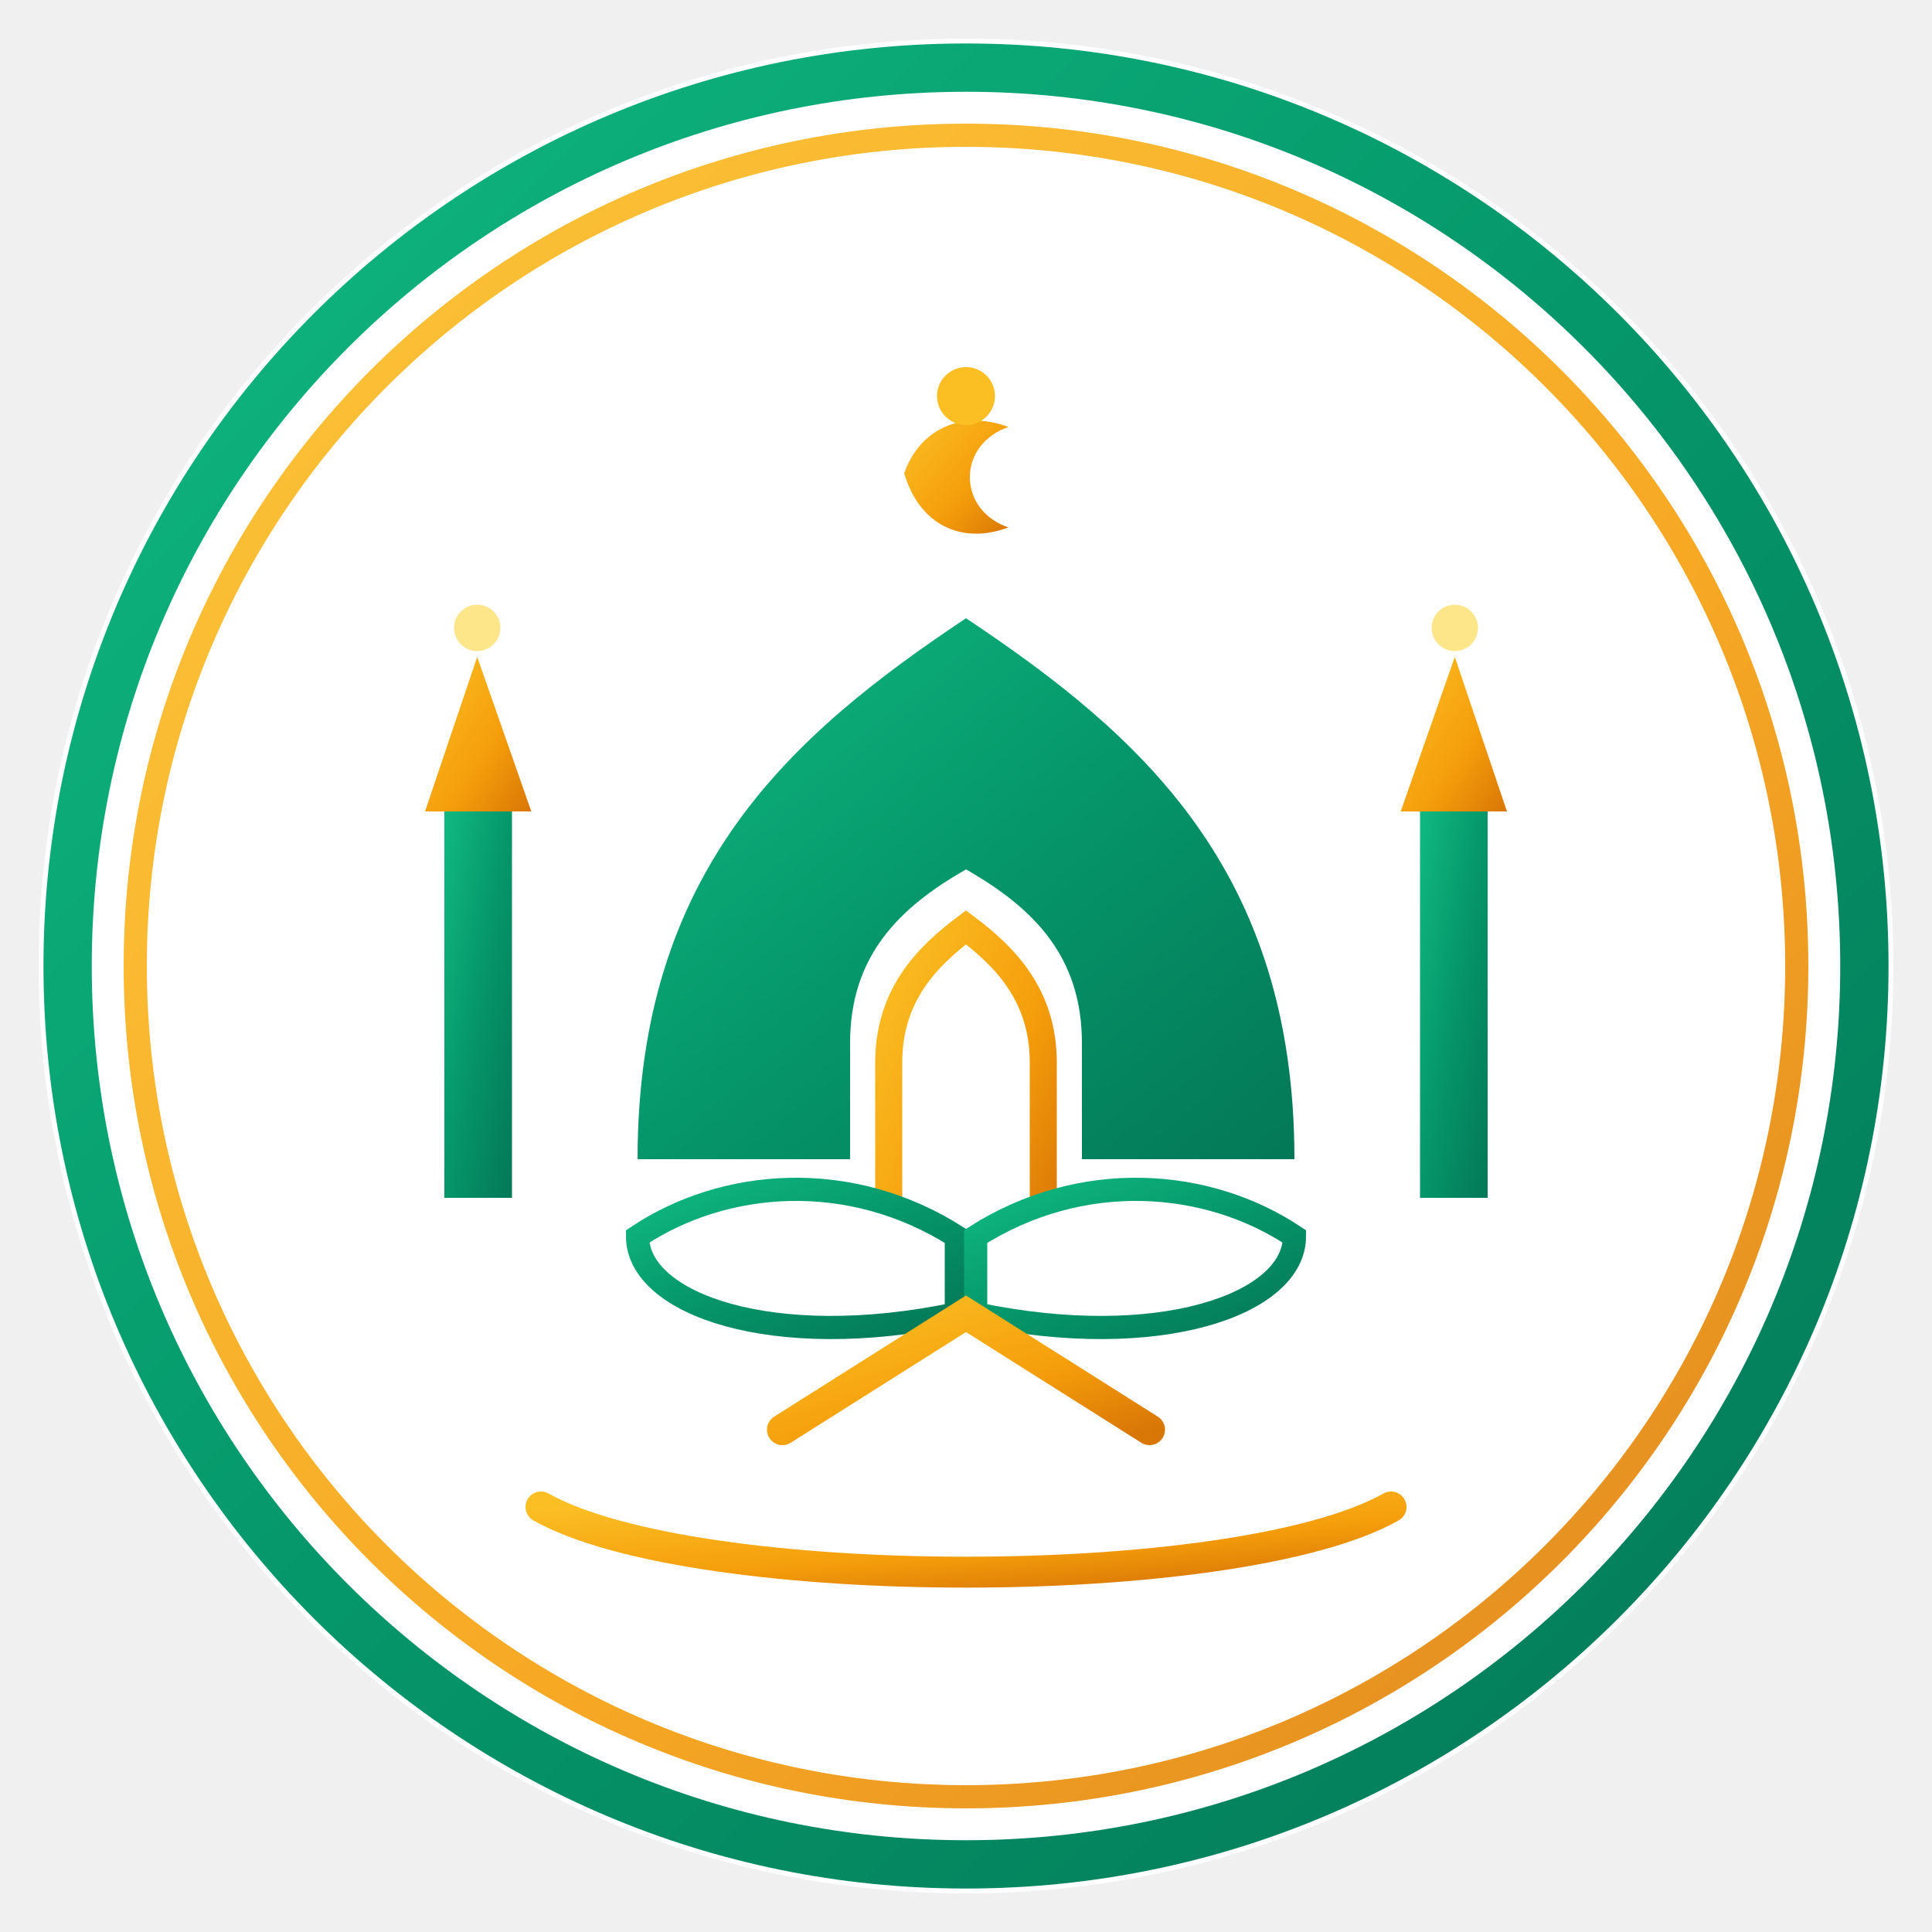
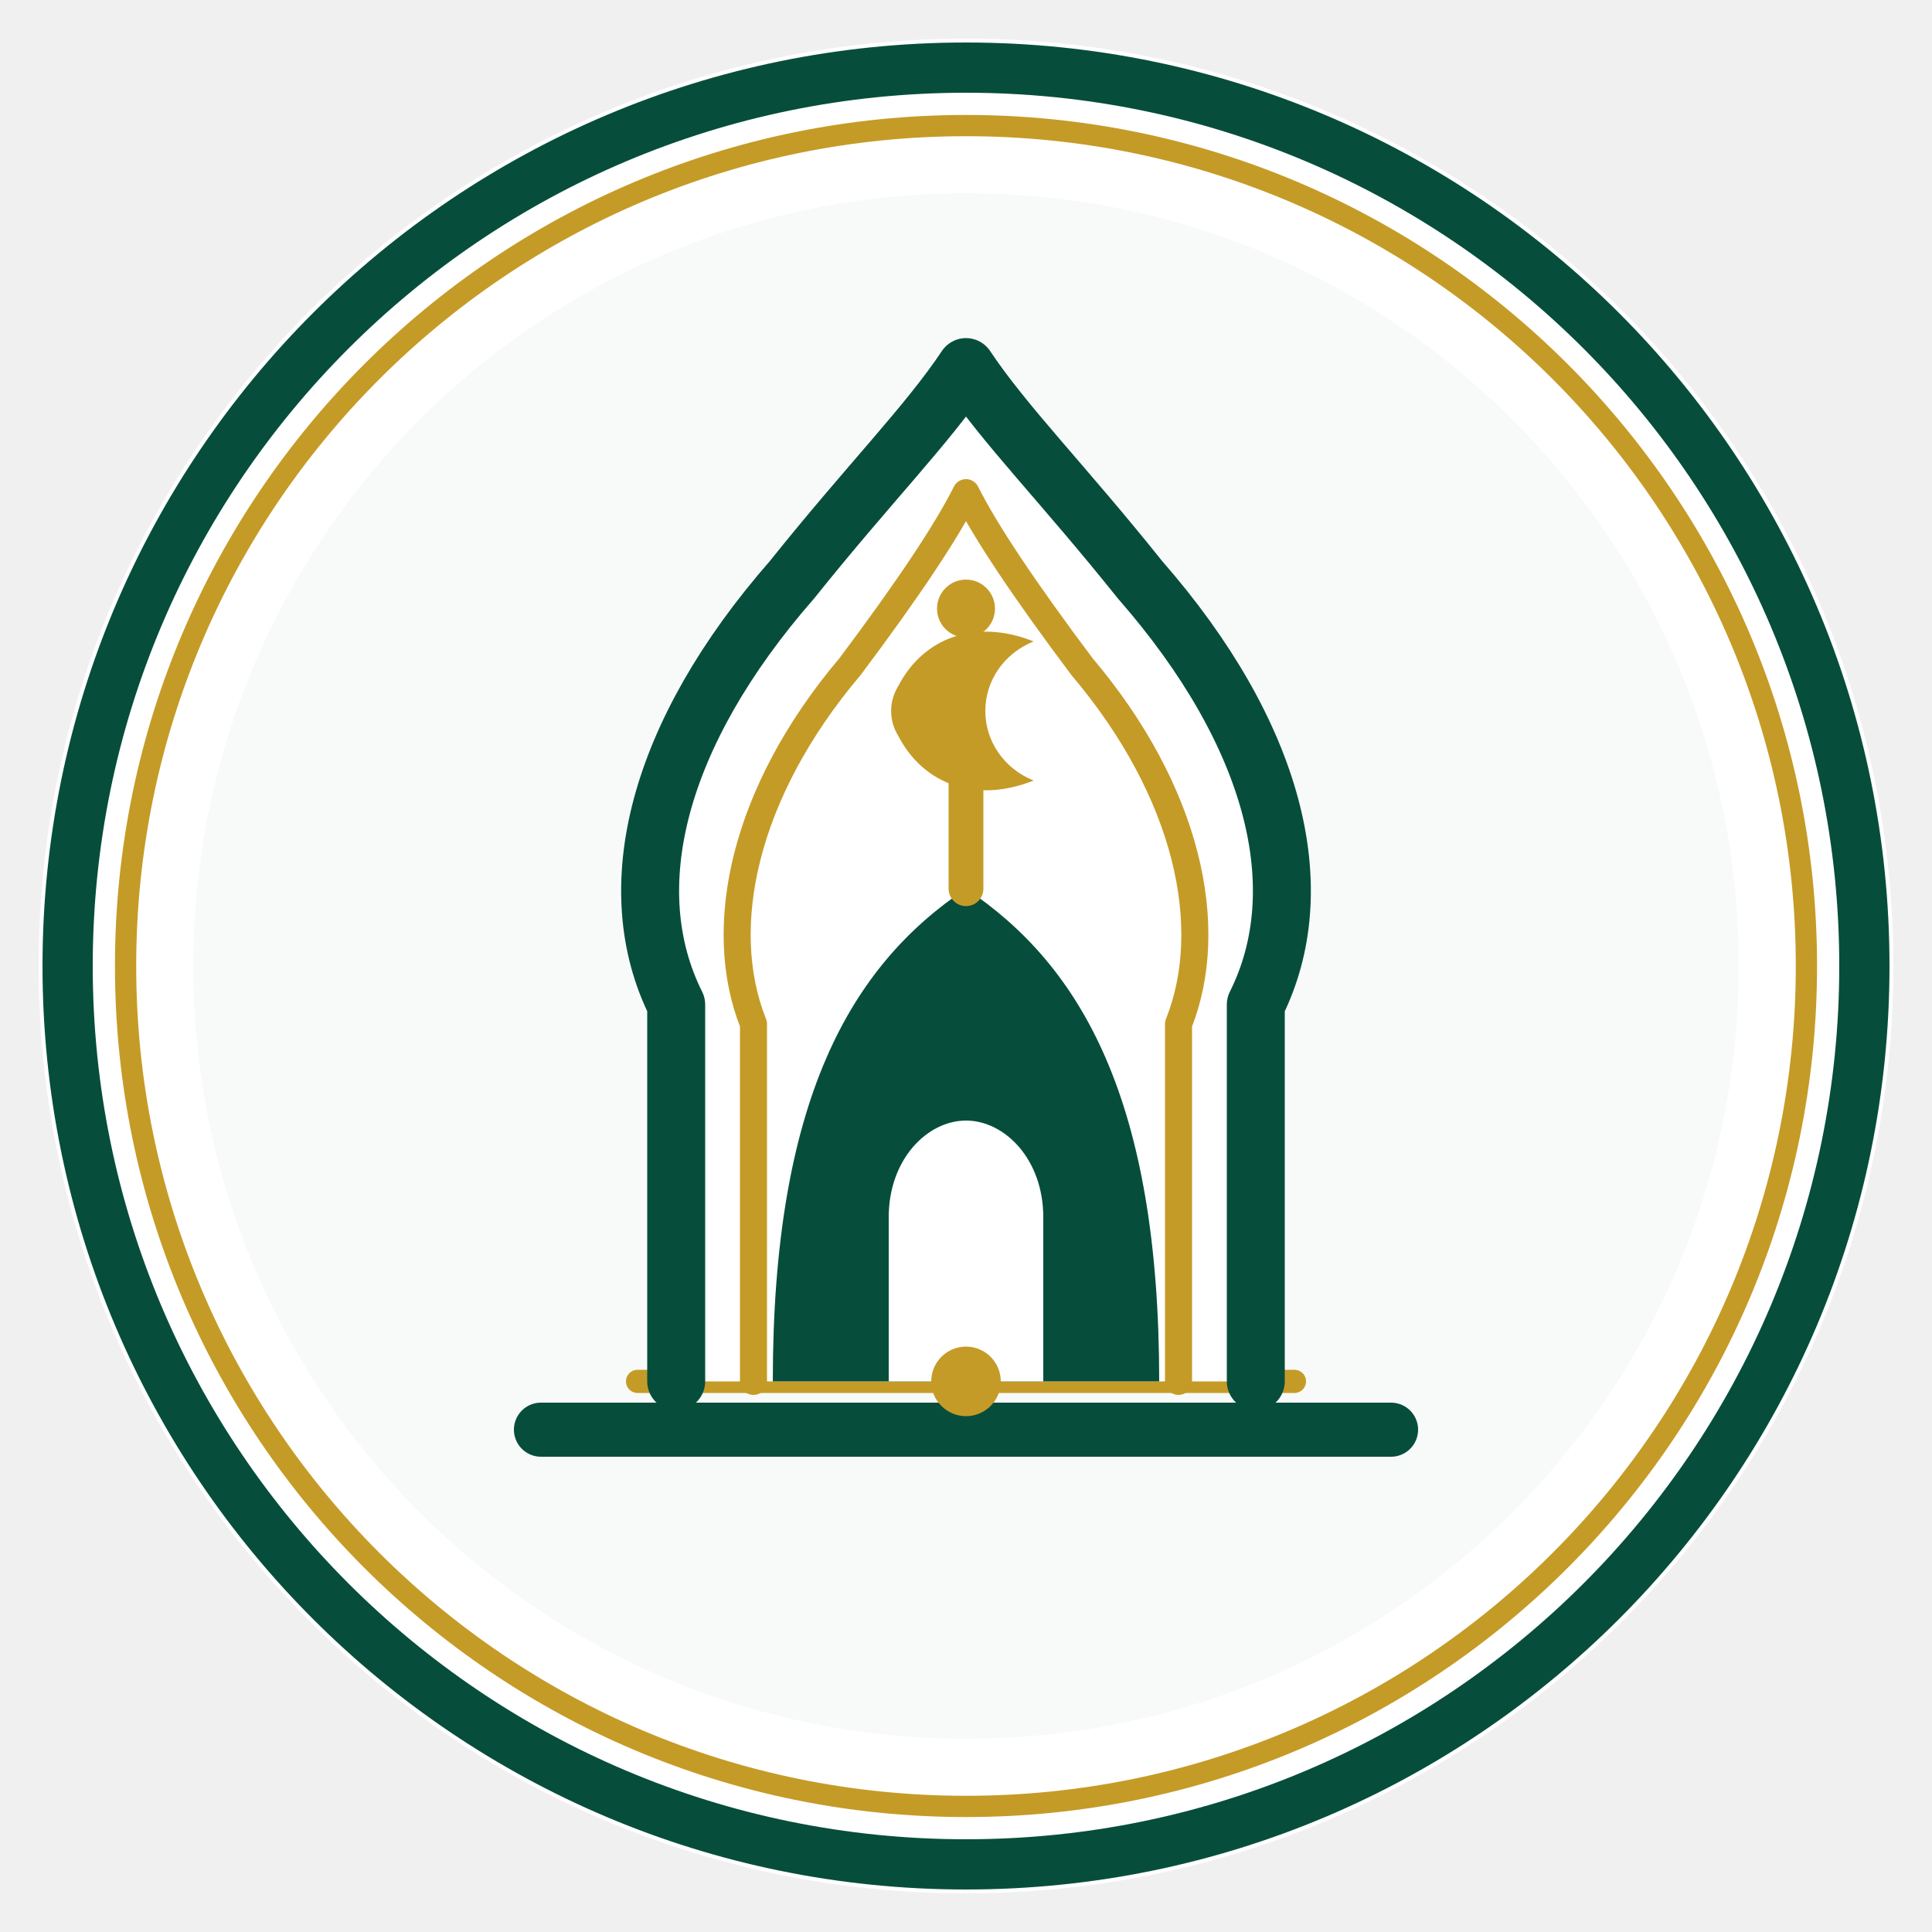
<svg xmlns="http://www.w3.org/2000/svg" width="512" height="512" viewBox="0 0 100 100" fill="none">
-   <defs>
-     <linearGradient id="sealEmerald" x1="0%" y1="0%" x2="100%" y2="100%">
-       <stop offset="0%" stop-color="#10b981" />
-       <stop offset="50%" stop-color="#059669" />
-       <stop offset="100%" stop-color="#047857" />
-     </linearGradient>
-     <linearGradient id="sealGold" x1="0%" y1="0%" x2="100%" y2="100%">
-       <stop offset="0%" stop-color="#fbbf24" />
-       <stop offset="60%" stop-color="#f59e0b" />
-       <stop offset="100%" stop-color="#d97706" />
-     </linearGradient>
-   </defs>
  <circle cx="50" cy="50" r="48" fill="#ffffff" />
-   <circle cx="50" cy="50" r="46.5" stroke="url(#sealEmerald)" stroke-width="2.5" />
-   <circle cx="50" cy="50" r="43" stroke="url(#sealGold)" stroke-width="1.2" stroke-opacity="0.9" />
-   <path d="M 33 60 C 33 45, 41 38, 50 32 C 59 38, 67 45, 67 60 Z" fill="url(#sealEmerald)" />
-   <line x1="50" y1="32" x2="50" y2="25" stroke="url(#sealGold)" stroke-width="2" stroke-linecap="round" />
-   <path d="M 46.8 24.5 C 47.6 22.2 49.8 21.2 52.2 22.1 C 51 22.5 50.2 23.5 50.2 24.7 C 50.2 25.9 51 26.9 52.2 27.3 C 49.8 28.2 47.6 27.2 46.8 24.5 Z" fill="url(#sealGold)" />
-   <circle cx="50" cy="20.5" r="1.5" fill="#fbbf24" />
-   <path d="M 23 62 L 23 42 L 26.5 42 L 26.5 62 Z" fill="url(#sealEmerald)" />
-   <line x1="21.5" y1="42" x2="28" y2="42" stroke="url(#sealGold)" stroke-width="1.6" stroke-linecap="round" />
-   <path d="M 22 42 L 24.7 34 L 27.5 42 Z" fill="url(#sealGold)" />
-   <circle cx="24.7" cy="32.5" r="1.2" fill="#fde68a" />
-   <path d="M 73.5 62 L 73.5 42 L 77 42 L 77 62 Z" fill="url(#sealEmerald)" />
-   <line x1="72" y1="42" x2="78.5" y2="42" stroke="url(#sealGold)" stroke-width="1.6" stroke-linecap="round" />
-   <path d="M 72.5 42 L 75.3 34 L 78 42 Z" fill="url(#sealGold)" />
-   <circle cx="75.3" cy="32.5" r="1.2" fill="#fde68a" />
-   <path d="M 44 65 L 44 54 C 44 49.5, 46.5 47, 50 45 C 53.5 47, 56 49.5, 56 54 L 56 65 Z" fill="#ffffff" />
-   <path d="M 46 65 L 46 55 C 46 51.5, 48 49.5, 50 48 C 52 49.5, 54 51.5, 54 55 L 54 65" stroke="url(#sealGold)" stroke-width="1.4" fill="none" stroke-linecap="round" />
-   <path d="M 49.5 64 C 44 60.5, 37.5 61, 33 64 C 33 67.5, 40 70, 49.5 68 Z" fill="#ffffff" stroke="url(#sealEmerald)" stroke-width="1.2" />
-   <path d="M 50.5 64 C 56 60.5, 62.5 61, 67 64 C 67 67.5, 60 70, 50.5 68 Z" fill="#ffffff" stroke="url(#sealEmerald)" stroke-width="1.2" />
-   <path d="M 40.5 74 L 50 68 L 59.5 74" stroke="url(#sealGold)" stroke-width="1.6" stroke-linecap="round" fill="none" />
-   <path d="M 28 78 C 36 82.5, 64 82.5, 72 78" stroke="url(#sealGold)" stroke-width="1.6" stroke-linecap="round" fill="none" />
+   <circle cx="50" cy="50" r="46.5" stroke="#064e3b" stroke-width="2.6" />
+   <circle cx="50" cy="50" r="43.5" stroke="#c59b27" stroke-width="1.1" />
+   <circle cx="50" cy="50" r="40" fill="#f8faf9" />
+   <line x1="28" y1="74" x2="72" y2="74" stroke="#064e3b" stroke-width="2.8" stroke-linecap="round" />
+   <line x1="33" y1="71.5" x2="67" y2="71.5" stroke="#c59b27" stroke-width="1.2" stroke-linecap="round" />
+   <path d="M 35 71.5 L 35 52 C 32 46, 34 38, 41 30 C 45 25, 48 22, 50 19 C 52 22, 55 25, 59 30 C 66 38, 68 46, 65 52 L 65 71.5" stroke="#064e3b" stroke-width="3" stroke-linejoin="round" stroke-linecap="round" fill="#ffffff" />
+   <path d="M 39 71.5 L 39 53 C 37 48, 38.5 41, 44 34.5 C 47 30.5, 49 27.5, 50 25.5 C 51 27.5, 53 30.5, 56 34.5 C 61.5 41, 63 48, 61 53 L 61 71.5" stroke="#c59b27" stroke-width="1.4" stroke-linejoin="round" stroke-linecap="round" fill="none" />
+   <path d="M 40 71.5 C 40 57, 44 50, 50 46 C 56 50, 60 57, 60 71.5 Z" fill="#064e3b" />
+   <path d="M 46 71.5 L 46 63 C 46 60, 48 58, 50 58 C 52 58, 54 60, 54 63 L 54 71.5 Z" fill="#ffffff" />
+   <line x1="50" y1="46" x2="50" y2="39" stroke="#c59b27" stroke-width="1.8" stroke-linecap="round" />
+   <path d="M 46.5 35.5 C 47.8 33, 50.5 32, 53.5 33.2 C 52 33.8, 51 35.2, 51 36.8 C 51 38.4, 52 39.8, 53.5 40.4 C 50.5 41.6, 47.8 40.6, 46.5 38.1 C 46 37.3, 46 36.3, 46.5 35.5 Z" fill="#c59b27" />
+   <circle cx="50" cy="31.5" r="1.5" fill="#c59b27" />
+   <circle cx="50" cy="71.5" r="1.8" fill="#c59b27" />
</svg>
